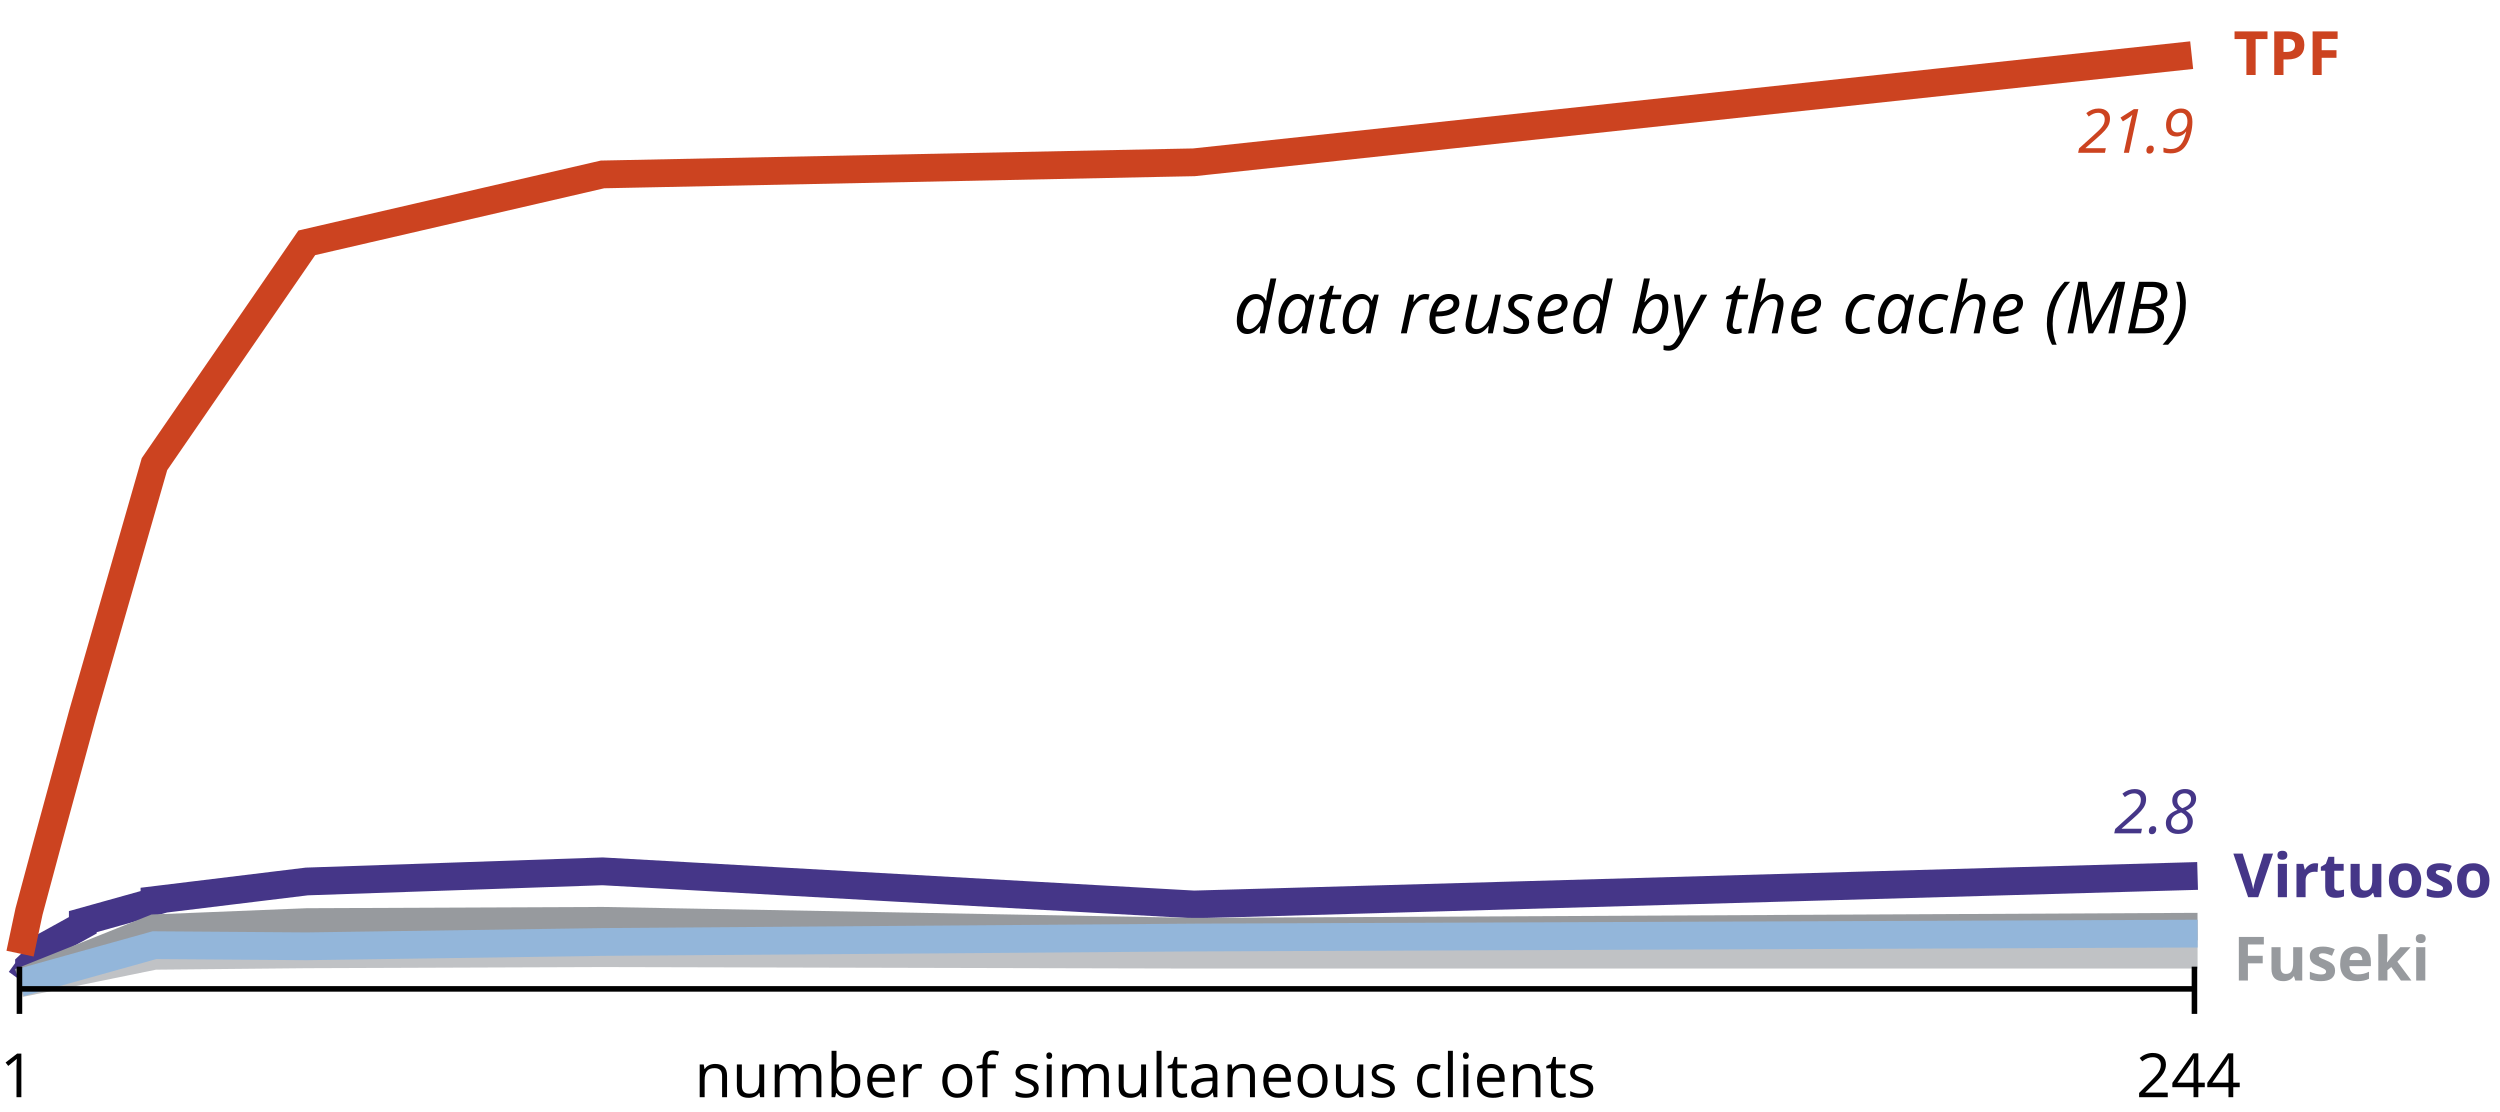
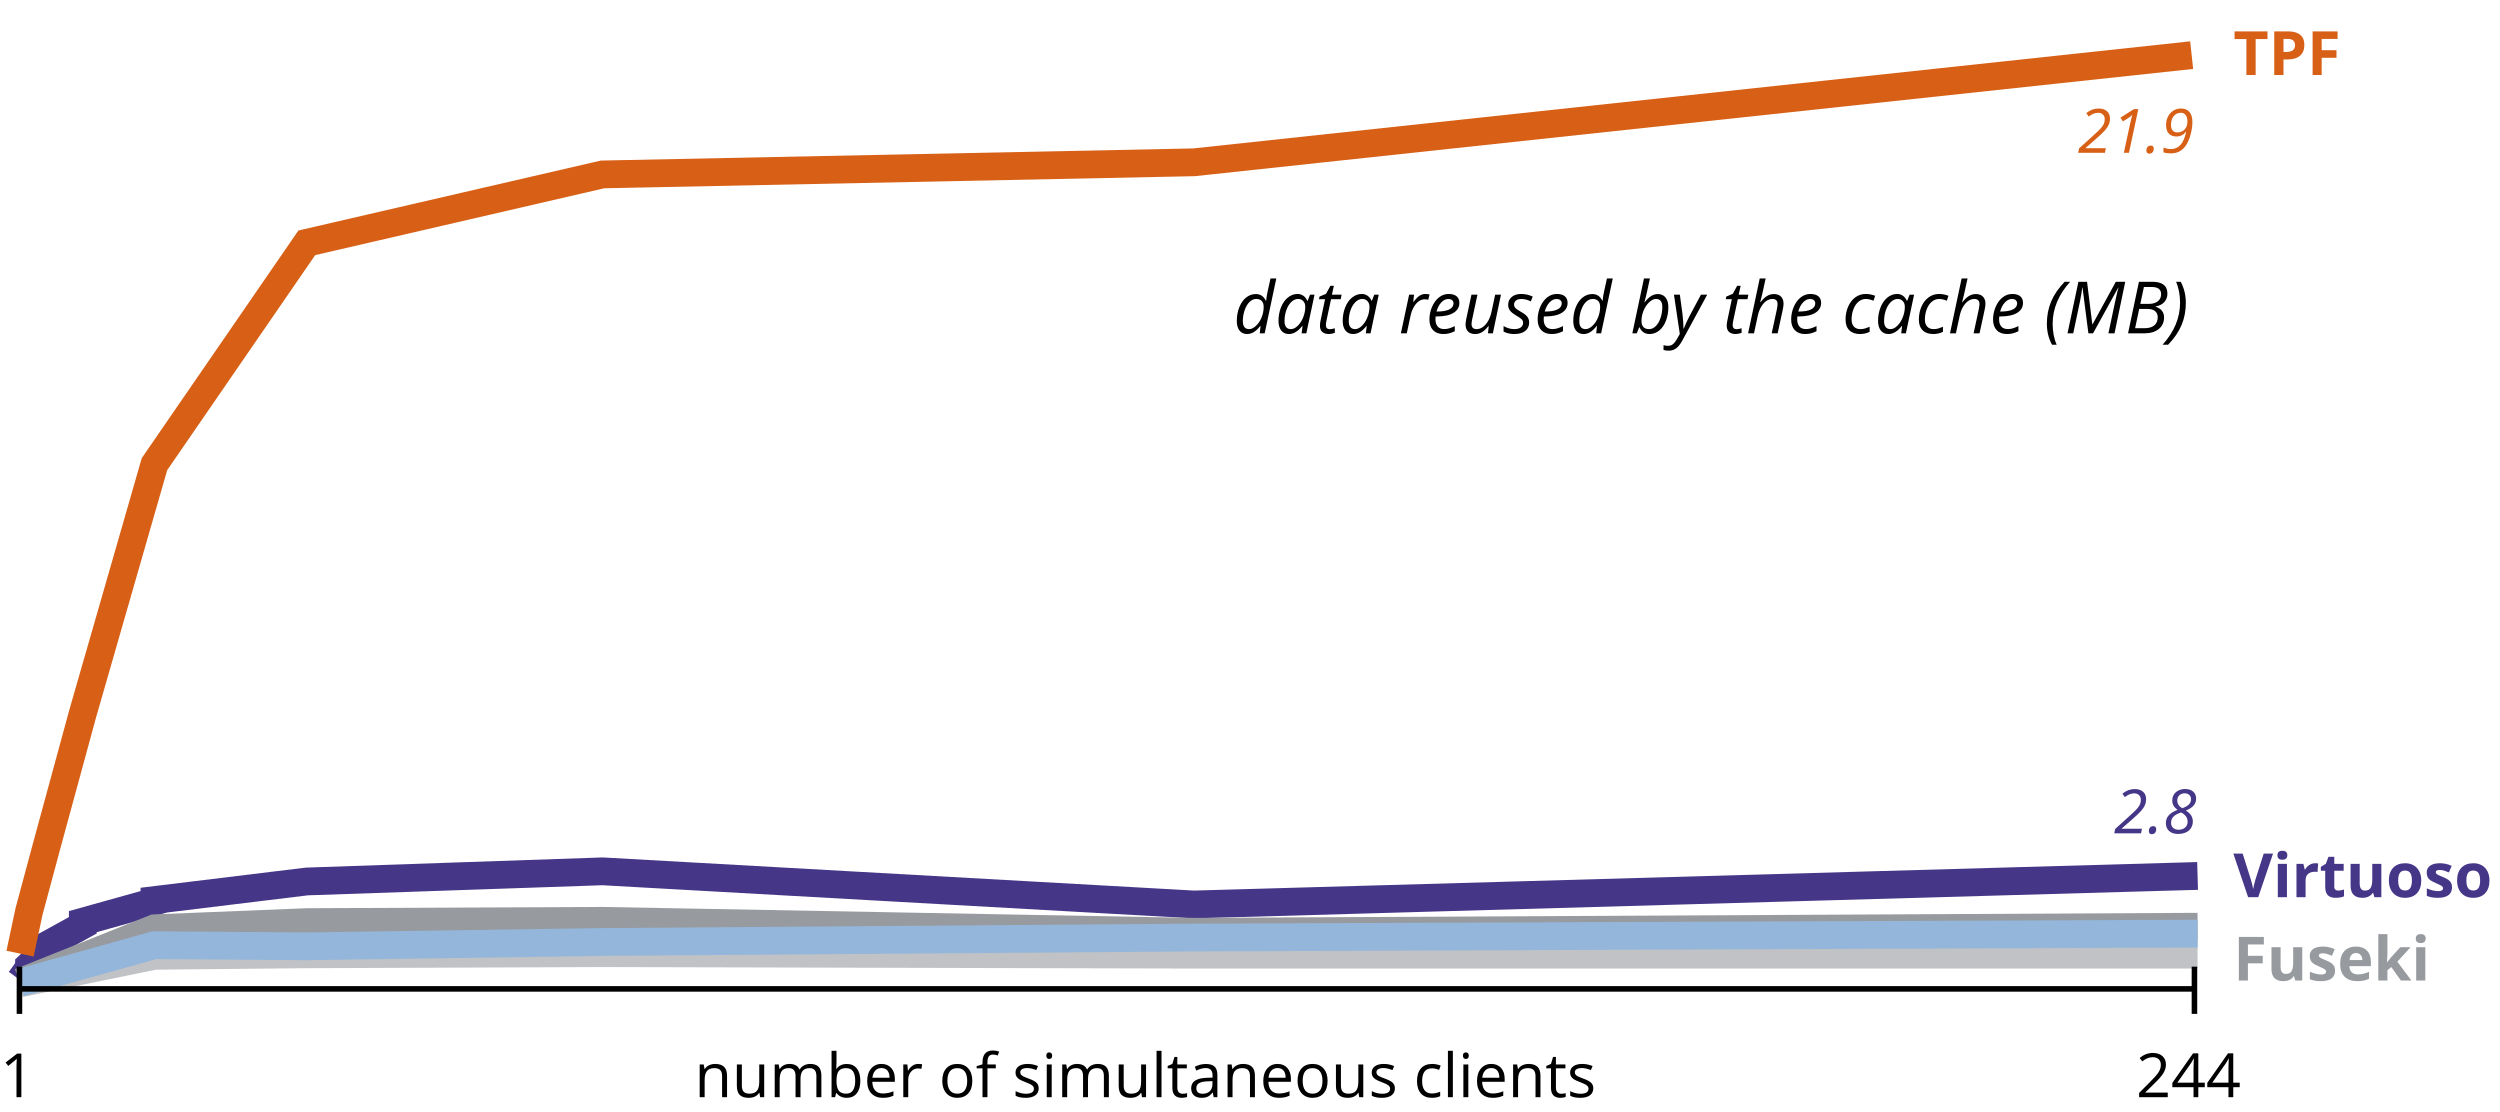
<svg xmlns="http://www.w3.org/2000/svg" version="1.1" width="900" height="400">
  <style>
@font-face{font-family:'Open Sans';src:local("Open Sans"),local("OpenSans"),url(../../_shared/fonts/OpenSans.woff2) format("woff2"),url(../../_shared/fonts/OpenSans.woff) format("woff")}@font-face{font-weight:700;font-family:'Open Sans';src:local("Open Sans Bold"),local("OpenSans-Bold"),url(../../_shared/fonts/OpenSans.Bold.woff2) format("woff2"),url(../../_shared/fonts/OpenSans.Bold.woff) format("woff")}@font-face{font-style:italic;font-family:'Open Sans';src:local("Open Sans Italic"),local("OpenSans-Italic"),url(../../_shared/fonts/OpenSans.Italic.woff2) format("woff2"),url(../../_shared/fonts/OpenSans.Italic.woff) format("woff")}@font-face{font-style:italic;font-weight:700;font-family:'Open Sans';src:local("Open Sans Bold Italic"),local("OpenSans-BoldItalic"),url(../../_shared/fonts/OpenSans.Bold.Italic.woff2) format("woff2"),url(../../_shared/fonts/OpenSans.Bold.Italic.woff) format("woff")}@font-face{font-weight:300;font-family:'Open Sans';src:local("Open Sans Light"),local("OpenSans-Light"),url(../../_shared/fonts/OpenSans.Light.woff2) format("woff2"),url(../../_shared/fonts/OpenSans.Light.woff) format("woff")}@font-face{font-family:'Source Code Pro';src:local("Source Code Pro"),local("SourceCodePro-Regular"),url(../../_shared/fonts/SourceCodePro.woff2) format("woff2"),url(../../_shared/fonts/SourceCodePro.woff) format("woff")}@font-face{font-weight:700;font-family:'Source Code Pro';src:local("Source Code Pro Bold"),local("SourceCodePro-Bold"),url(../../_shared/fonts/SourceCodePro.Bold.woff2) format("woff2"),url(../../_shared/fonts/SourceCodePro.Bold.woff) format("woff")}

polyline {
  fill: none;
  stroke-width: 10px;
}
line {
  fill: none;
  stroke: black;
  stroke-width: 2px;
}

text   { font: 22px 'Open Sans'; }
.label { font-weight: bold; }
.title { font-size: 26px; }
#values text { font-style: italic; }
</style>
  <polyline stroke="#453688" points="7.22,352.81 10.45,348.35 10.45,347.55 16.9,341.4 16.9,340.22 29.81,333.1 29.81,331.79 55.61,324.58 55.61,324.02 110.45,317.33 216.91,313.68 429.82,325.61 791.13,315.34" />
  <polyline stroke="#C0C2C5" points="7.22,353.98 55.61,344.09 110.45,343.55 216.91,343.14 429.82,343.68 791.13,343.67" />
  <polyline stroke="#979A9E" points="7.22,353.54 55.61,334.18 110.45,331.96 216.91,331.5 429.82,335.44 791.13,333.62" />
-   <polyline stroke="#CC4320" points="7.22,343.31 10.45,328.13 16.9,304.15 29.81,256.77 55.61,167.09 110.45,87.41 216.91,62.79 429.82,58.43 789,19.85" />
+   <polyline stroke="#D76016" points="7.22,343.31 10.45,328.13 16.9,304.15 29.81,256.77 55.61,167.09 110.45,87.41 216.91,62.79 429.82,58.43 789,19.85" />
  <polyline stroke="#93B6DA" points="7.22,353.77 55.61,340.26 110.45,340.67 216.91,339.11 429.82,337.51 791.13,336.1" />
-   <text x="804" y="27" fill="#CC4320" class="label">TPF</text>
+   <text x="804" y="27" fill="#D76016" class="label">TPF</text>
  <text x="804" y="323" fill="#453688" class="label">Virtuoso</text>
  <text x="804" y="353" fill="#979A9E" class="label">Fuseki</text>
  <g id="values">
    <text x="444" y="120" class="title">data reused by the cache (MB)</text>
-     <text x="748" y="55" fill="#CC4320">21.9</text>
+     <text x="748" y="55" fill="#D76016">21.9</text>
    <text x="761" y="300" fill="#453688">2.8</text>
  </g>
  <line x1="7" y1="356" x2="790" y2="356" />
  <line x1="7" y1="348" x2="7" y2="365" />
  <line x1="790" y1="348" x2="790" y2="365" />
  <text x="0" y="395">1</text>
  <text x="769" y="395">244</text>
  <text x="250" y="395">number of simultaneous clients</text>
</svg>
